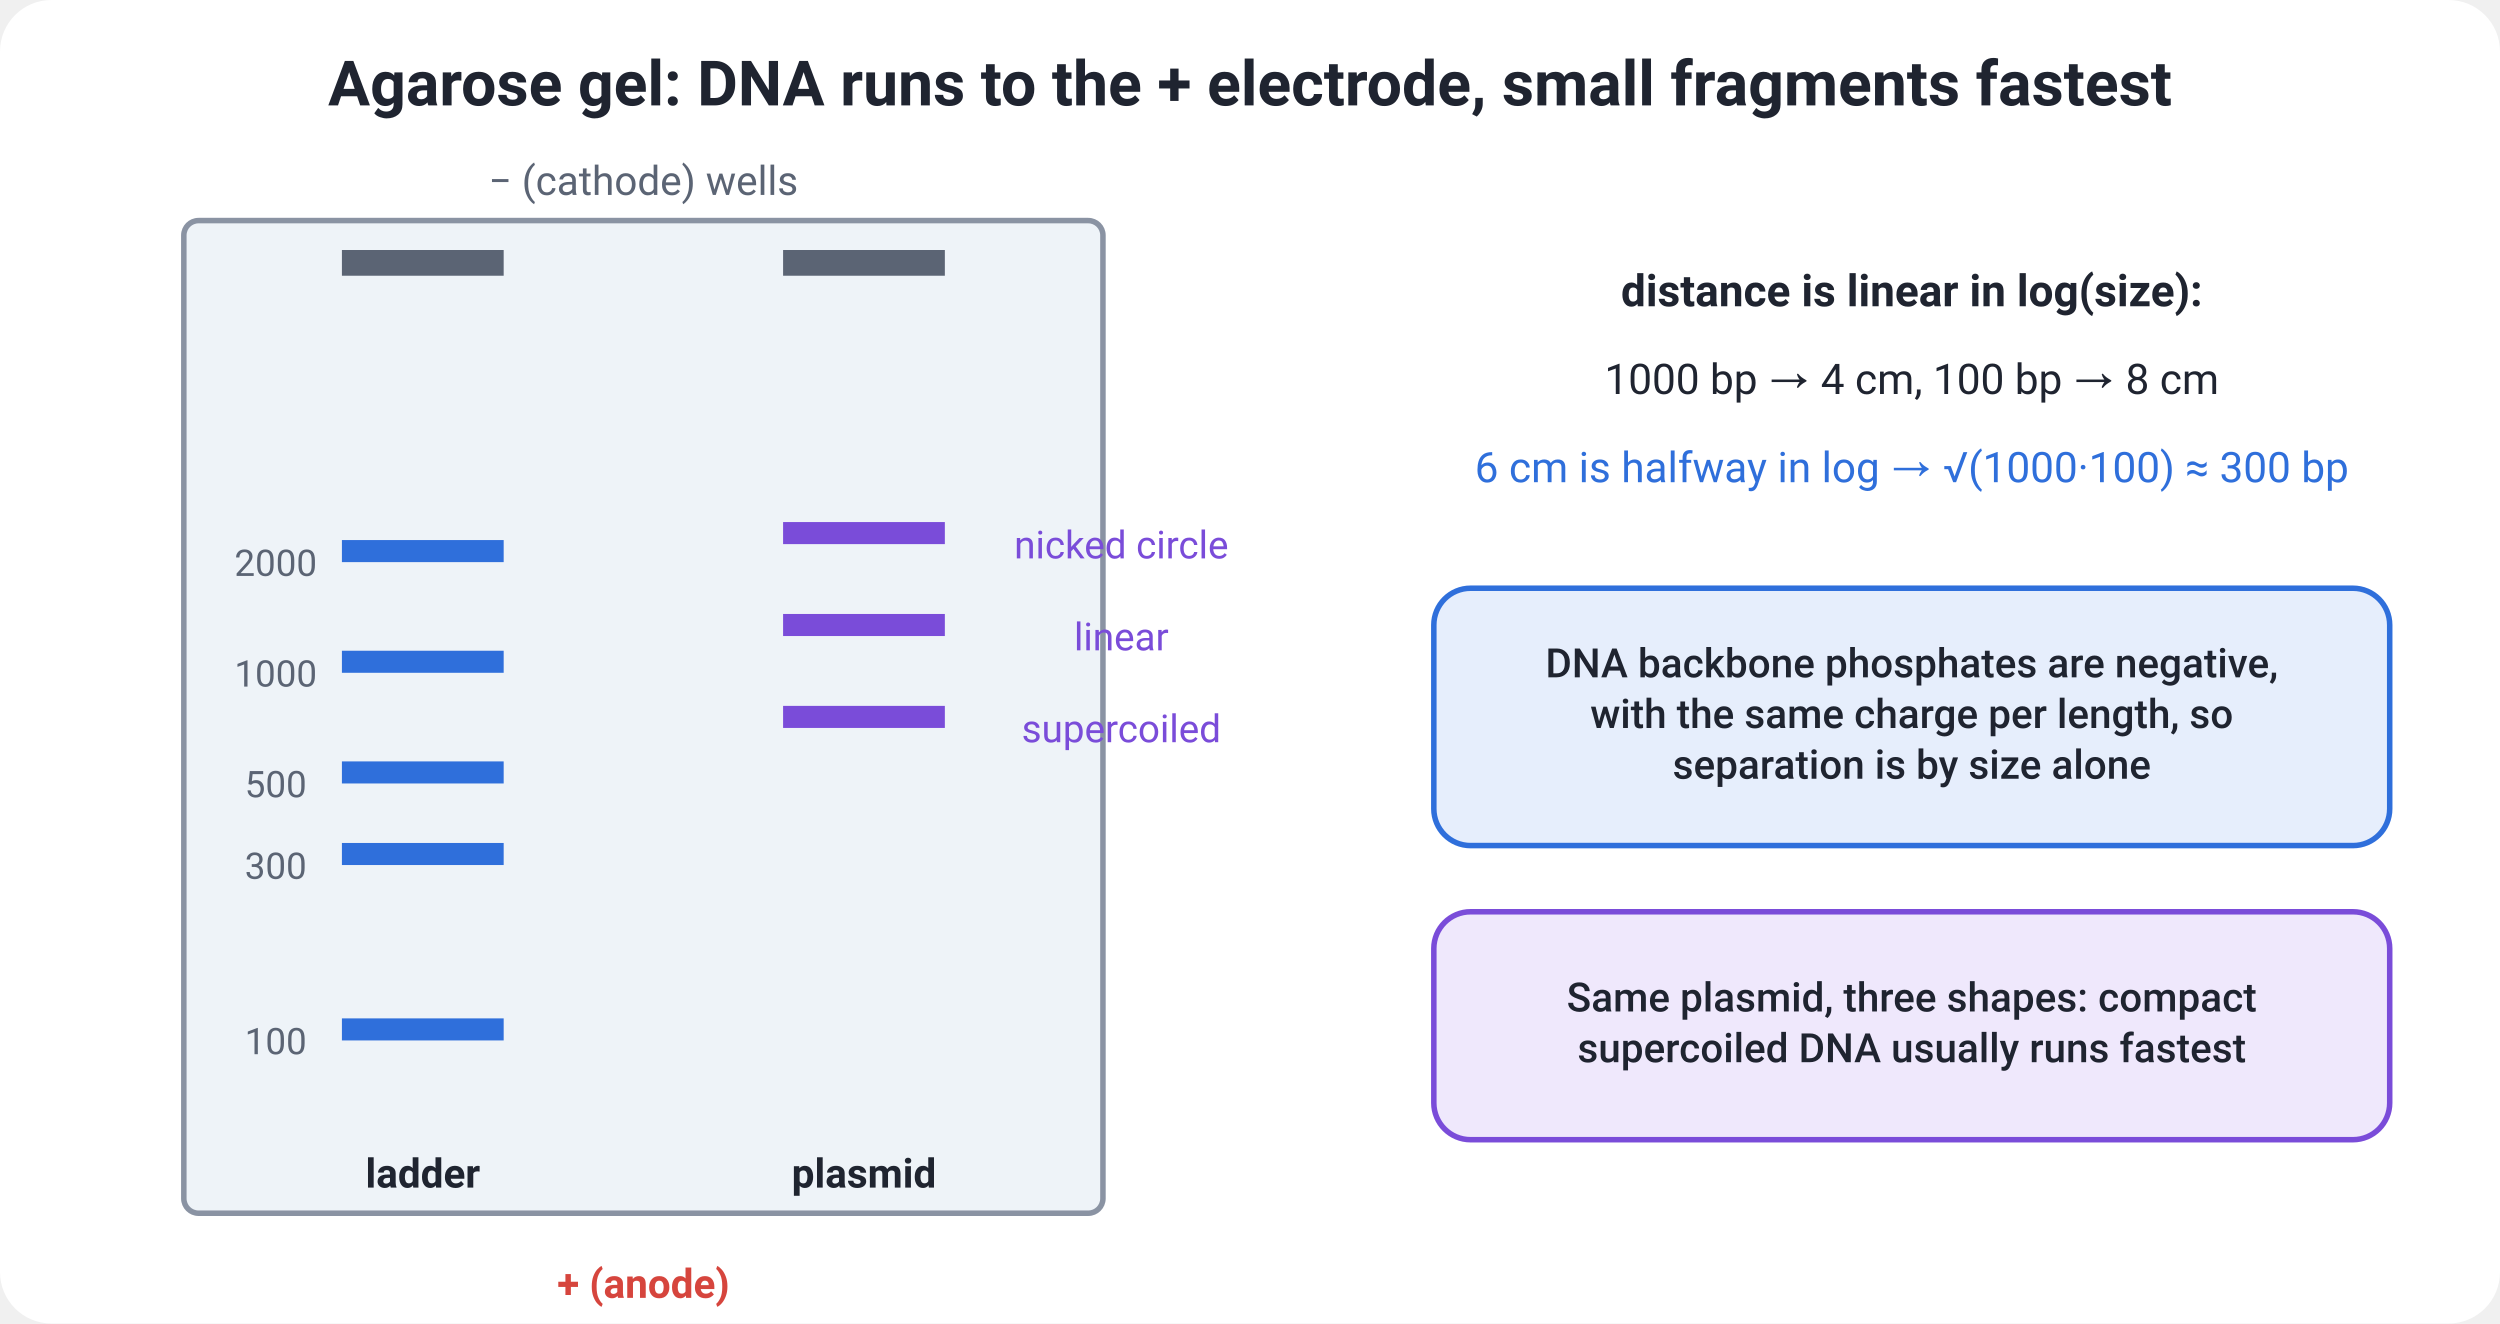
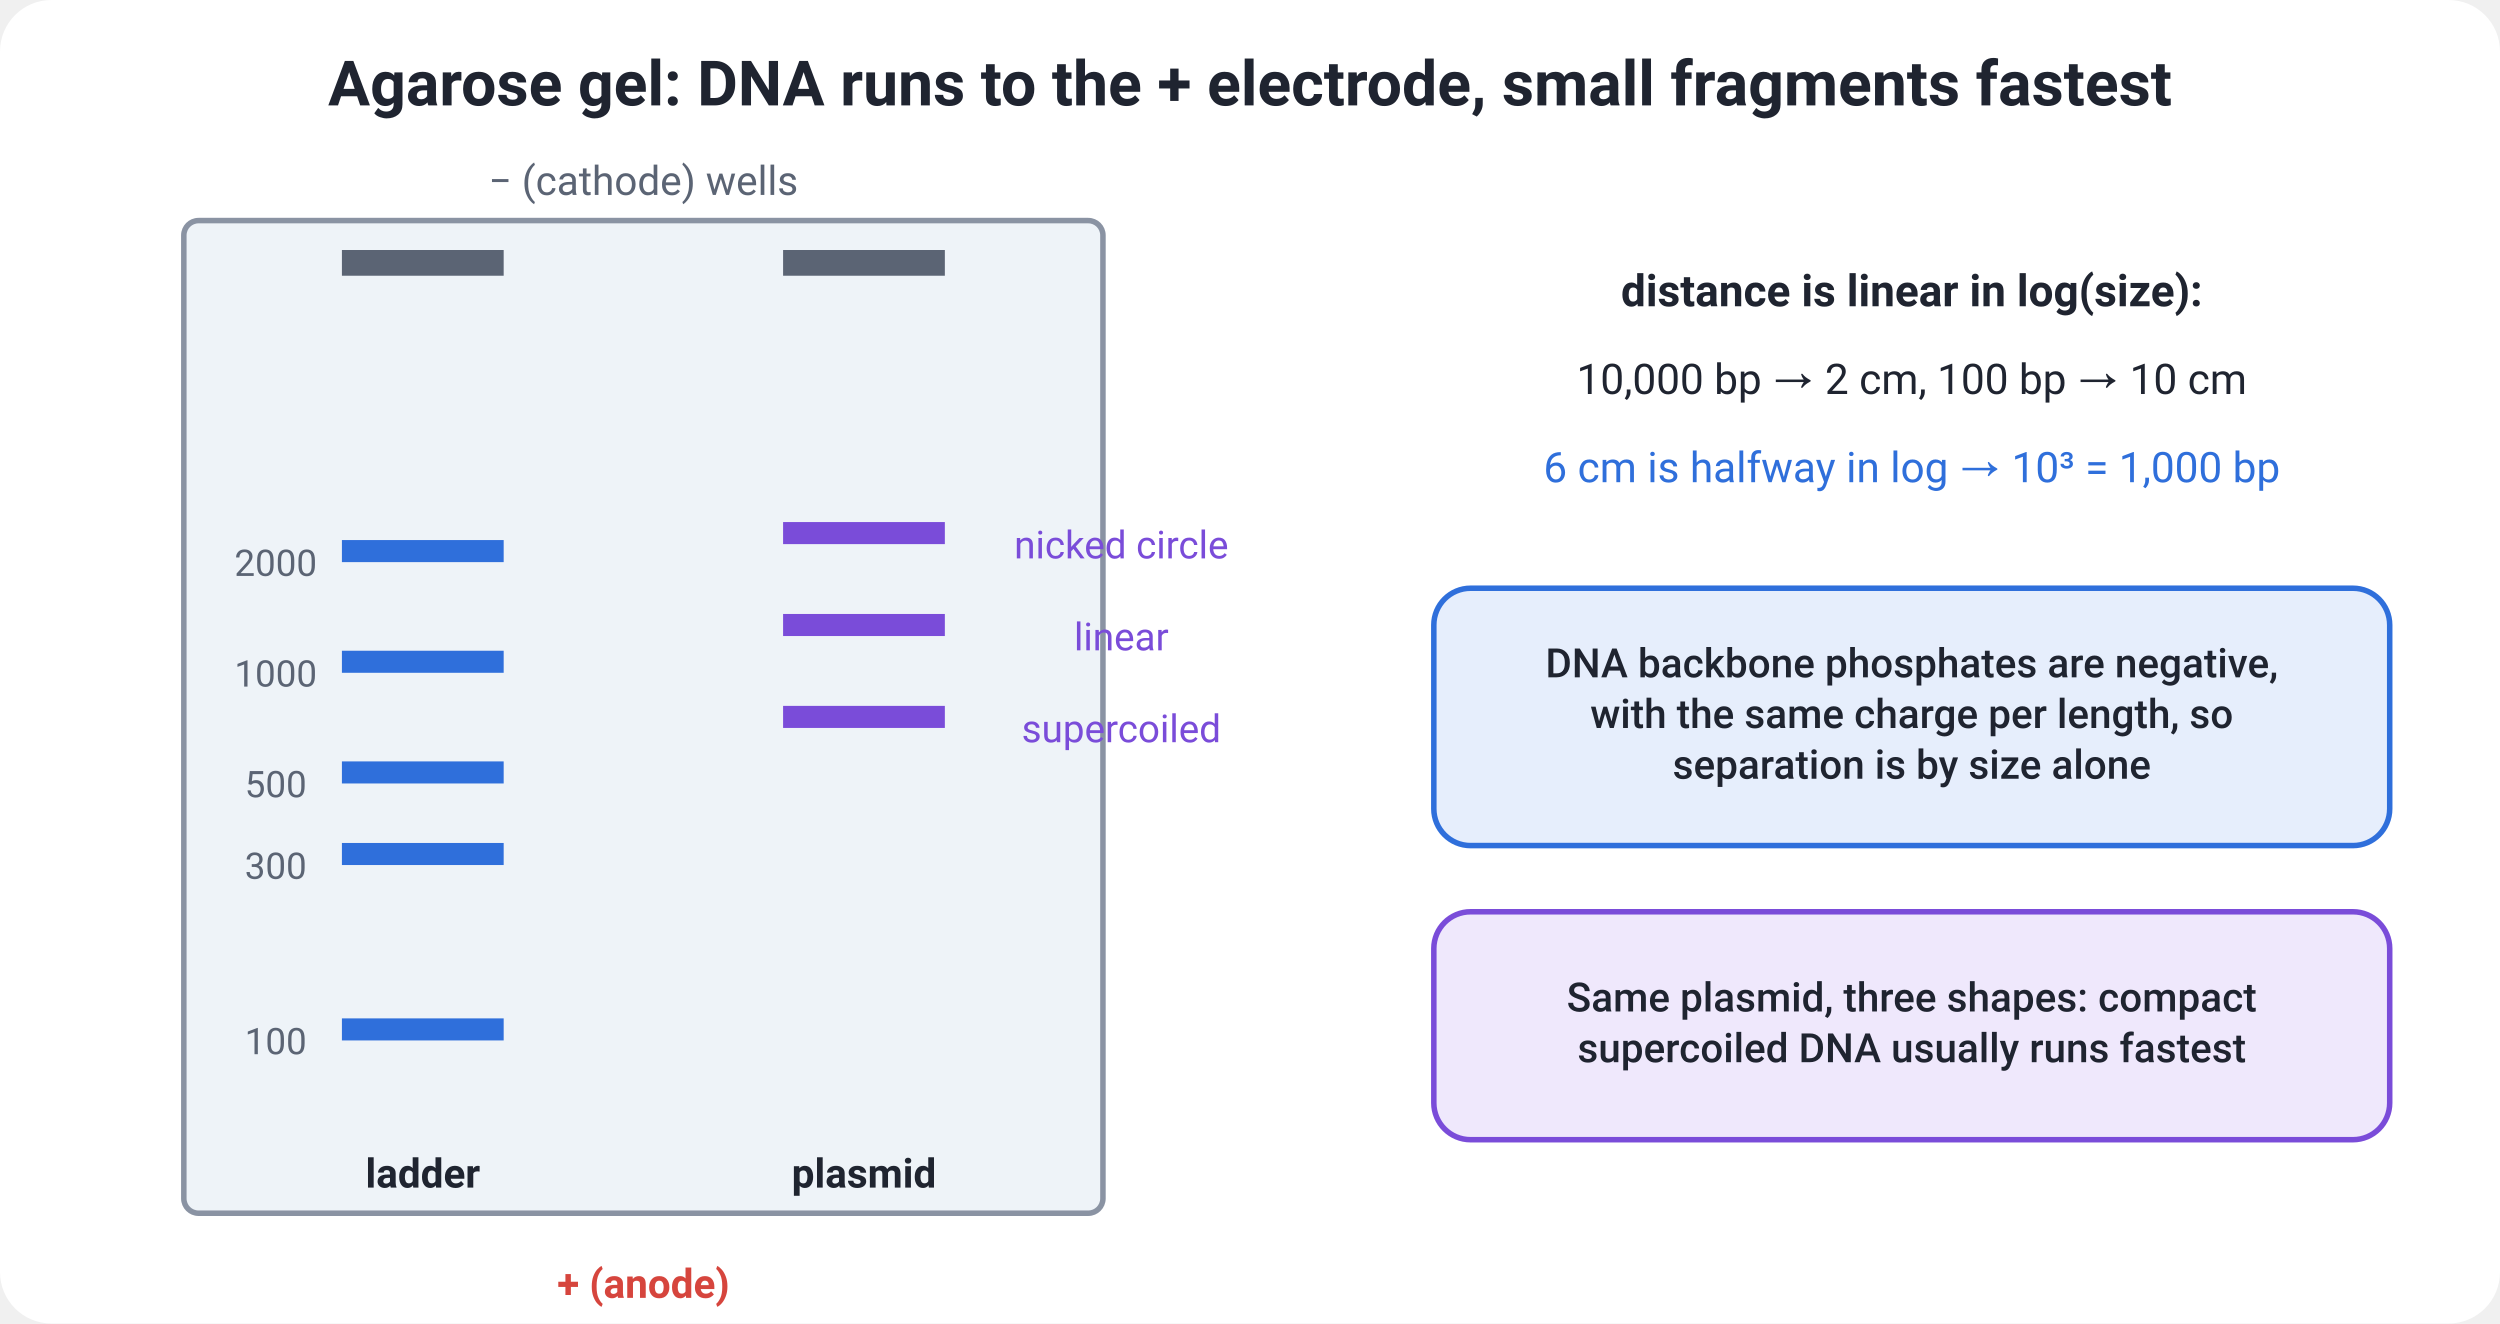
<svg xmlns="http://www.w3.org/2000/svg" viewBox="0 0 680 360" font-family="system-ui,-apple-system,Segoe UI,Roboto,Helvetica,Arial,sans-serif">
  <defs>
    <marker id="ah" viewBox="0 0 10 10" refX="9" refY="5" markerWidth="7" markerHeight="7" orient="auto-start-reverse">
      <path d="M0,0 L10,5 L0,10 z" fill="#1f2430" />
    </marker>
    <marker id="ablue" viewBox="0 0 10 10" refX="9" refY="5" markerWidth="6" markerHeight="6" orient="auto-start-reverse">
      <path d="M0,0 L10,5 L0,10 z" fill="#2f6fdb" />
    </marker>
    <marker id="ared" viewBox="0 0 10 10" refX="9" refY="5" markerWidth="6" markerHeight="6" orient="auto-start-reverse">
      <path d="M0,0 L10,5 L0,10 z" fill="#d6453d" />
    </marker>
    <marker id="agreen" viewBox="0 0 10 10" refX="9" refY="5" markerWidth="6" markerHeight="6" orient="auto-start-reverse">
      <path d="M0,0 L10,5 L0,10 z" fill="#1f9d63" />
    </marker>
    <marker id="aamber" viewBox="0 0 10 10" refX="9" refY="5" markerWidth="6" markerHeight="6" orient="auto-start-reverse">
      <path d="M0,0 L10,5 L0,10 z" fill="#d98a00" />
    </marker>
    <marker id="apurple" viewBox="0 0 10 10" refX="9" refY="5" markerWidth="6" markerHeight="6" orient="auto-start-reverse">
      <path d="M0,0 L10,5 L0,10 z" fill="#7a4cd9" />
    </marker>
    <marker id="ateal" viewBox="0 0 10 10" refX="9" refY="5" markerWidth="6" markerHeight="6" orient="auto-start-reverse">
      <path d="M0,0 L10,5 L0,10 z" fill="#138f9a" />
    </marker>
    <marker id="asub" viewBox="0 0 10 10" refX="9" refY="5" markerWidth="6" markerHeight="6" orient="auto-start-reverse">
      <path d="M0,0 L10,5 L0,10 z" fill="#5b6474" />
    </marker>
  </defs>
  <rect width="100%" height="100%" rx="14" fill="#ffffff" />
  <text x="340.0" y="24.0" font-size="17" font-weight="700" fill="#1f2430" text-anchor="middle" dominant-baseline="middle">Agarose gel: DNA runs to the + electrode, small fragments fastest</text>
  <rect x="50" y="60" width="250" height="270" rx="4" fill="#eef3f8" stroke="#8a93a3" stroke-width="1.5" />
  <text x="175.0" y="50.0" font-size="11" font-weight="400" fill="#5b6474" text-anchor="middle" dominant-baseline="middle">− (cathode)  wells</text>
  <text x="175.0" y="350.0" font-size="11" font-weight="600" fill="#d6453d" text-anchor="middle" dominant-baseline="middle">+ (anode)</text>
  <rect x="93" y="68" width="44" height="7" fill="#5b6474" />
  <text x="115.0" y="345.0" font-size="1" font-weight="400" fill="#1f2430" text-anchor="middle" dominant-baseline="middle" />
  <rect x="213" y="68" width="44" height="7" fill="#5b6474" />
  <text x="235.0" y="345.0" font-size="1" font-weight="400" fill="#1f2430" text-anchor="middle" dominant-baseline="middle" />
  <rect x="93" y="146.897" width="44" height="6" fill="#2f6fdb" />
  <text x="75.0" y="153.9" font-size="10" font-weight="400" fill="#5b6474" text-anchor="middle" dominant-baseline="middle">2000</text>
  <rect x="93" y="177.0" width="44" height="6" fill="#2f6fdb" />
  <text x="75.0" y="184.0" font-size="10" font-weight="400" fill="#5b6474" text-anchor="middle" dominant-baseline="middle">1000</text>
  <rect x="93" y="207.103" width="44" height="6" fill="#2f6fdb" />
  <text x="75.0" y="214.1" font-size="10" font-weight="400" fill="#5b6474" text-anchor="middle" dominant-baseline="middle">500</text>
  <rect x="93" y="229.288" width="44" height="6" fill="#2f6fdb" />
  <text x="75.0" y="236.3" font-size="10" font-weight="400" fill="#5b6474" text-anchor="middle" dominant-baseline="middle">300</text>
  <rect x="93" y="277.0" width="44" height="6" fill="#2f6fdb" />
  <text x="75.0" y="284.0" font-size="10" font-weight="400" fill="#5b6474" text-anchor="middle" dominant-baseline="middle">100</text>
  <rect x="213" y="142.0" width="44" height="6" fill="#7a4cd9" />
  <text x="305.0" y="149.0" font-size="10.5" font-weight="400" fill="#7a4cd9" text-anchor="middle" dominant-baseline="middle">nicked circle</text>
  <rect x="213" y="167.0" width="44" height="6" fill="#7a4cd9" />
  <text x="305.0" y="174.0" font-size="10.5" font-weight="400" fill="#7a4cd9" text-anchor="middle" dominant-baseline="middle">linear</text>
  <rect x="213" y="192.0" width="44" height="6" fill="#7a4cd9" />
  <text x="305.0" y="199.0" font-size="10.5" font-weight="400" fill="#7a4cd9" text-anchor="middle" dominant-baseline="middle">supercoiled</text>
  <text x="115.0" y="320.0" font-size="11" font-weight="600" fill="#1f2430" text-anchor="middle" dominant-baseline="middle">ladder</text>
  <text x="235.0" y="320.0" font-size="11" font-weight="600" fill="#1f2430" text-anchor="middle" dominant-baseline="middle">plasmid</text>
  <text x="520.0" y="80.0" font-size="12" font-weight="600" fill="#1f2430" text-anchor="middle" dominant-baseline="middle">distance is linear in log(size):</text>
-   <text x="520.0" y="104.0" font-size="11.5" font-weight="400" fill="#1f2430" text-anchor="middle" dominant-baseline="middle">1000 bp → 4 cm, 100 bp → 8 cm</text>
-   <text x="520.0" y="128.0" font-size="11.5" font-weight="400" fill="#2f6fdb" text-anchor="middle" dominant-baseline="middle">6 cm is halfway in log → √(1000·100) ≈ 300 bp</text>
+   <text x="520.0" y="104.0" font-size="11.5" font-weight="400" fill="#1f2430" text-anchor="middle" dominant-baseline="middle">10,000 bp → 2 cm, 100 bp → 10 cm</text>
+   <text x="520.0" y="128.0" font-size="11.5" font-weight="400" fill="#2f6fdb" text-anchor="middle" dominant-baseline="middle">6 cm is halfway in log → 10³ = 1,000 bp</text>
  <rect x="390" y="160" width="260" height="70" rx="10" fill="#e6eefc" stroke="#2f6fdb" stroke-width="1.5" />
  <text x="520.0" y="181.2" font-size="11" font-weight="500" fill="#1f2430" text-anchor="middle" dominant-baseline="middle">DNA backbone phosphates are negative,</text>
  <text x="520.0" y="195.0" font-size="11" font-weight="500" fill="#1f2430" text-anchor="middle" dominant-baseline="middle">with the same charge per length, so</text>
  <text x="520.0" y="208.8" font-size="11" font-weight="500" fill="#1f2430" text-anchor="middle" dominant-baseline="middle">separation is by size alone</text>
  <rect x="390" y="248" width="260" height="62" rx="10" fill="#efe8fc" stroke="#7a4cd9" stroke-width="1.5" />
  <text x="520.0" y="272.1" font-size="11" font-weight="500" fill="#1f2430" text-anchor="middle" dominant-baseline="middle">Same plasmid, three shapes: compact</text>
  <text x="520.0" y="285.9" font-size="11" font-weight="500" fill="#1f2430" text-anchor="middle" dominant-baseline="middle">supercoiled DNA usually runs fastest</text>
</svg>
